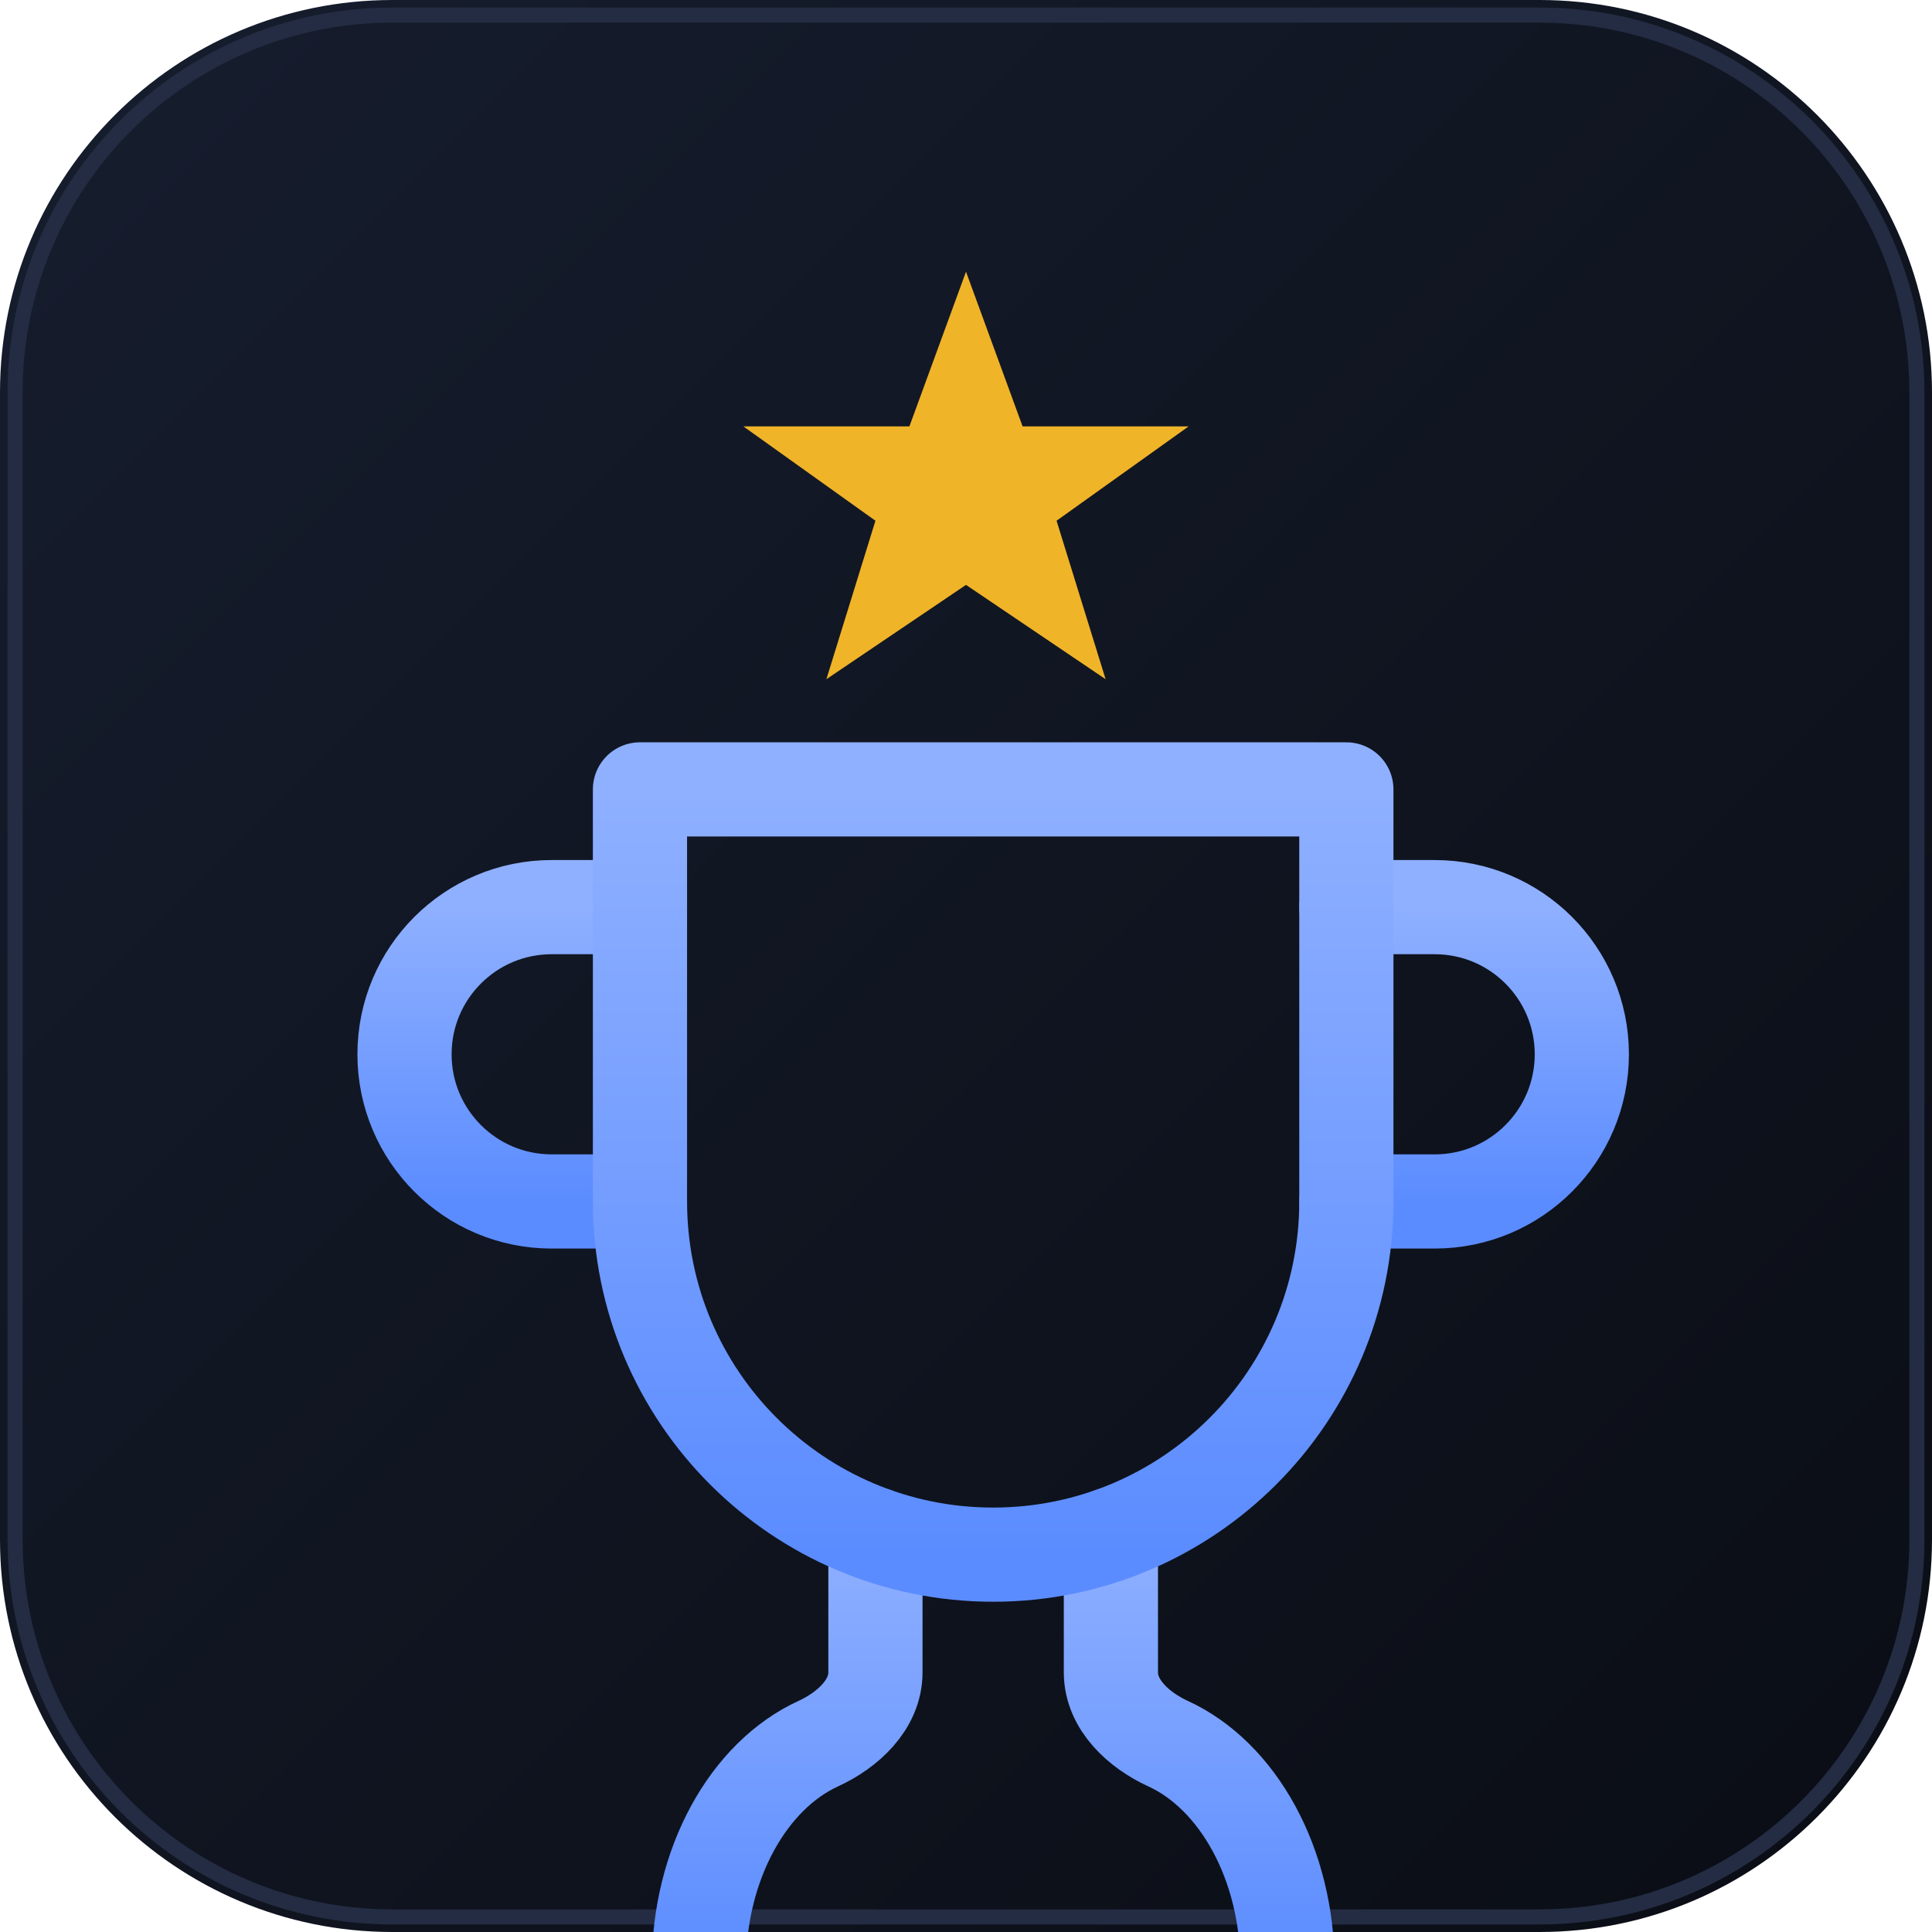
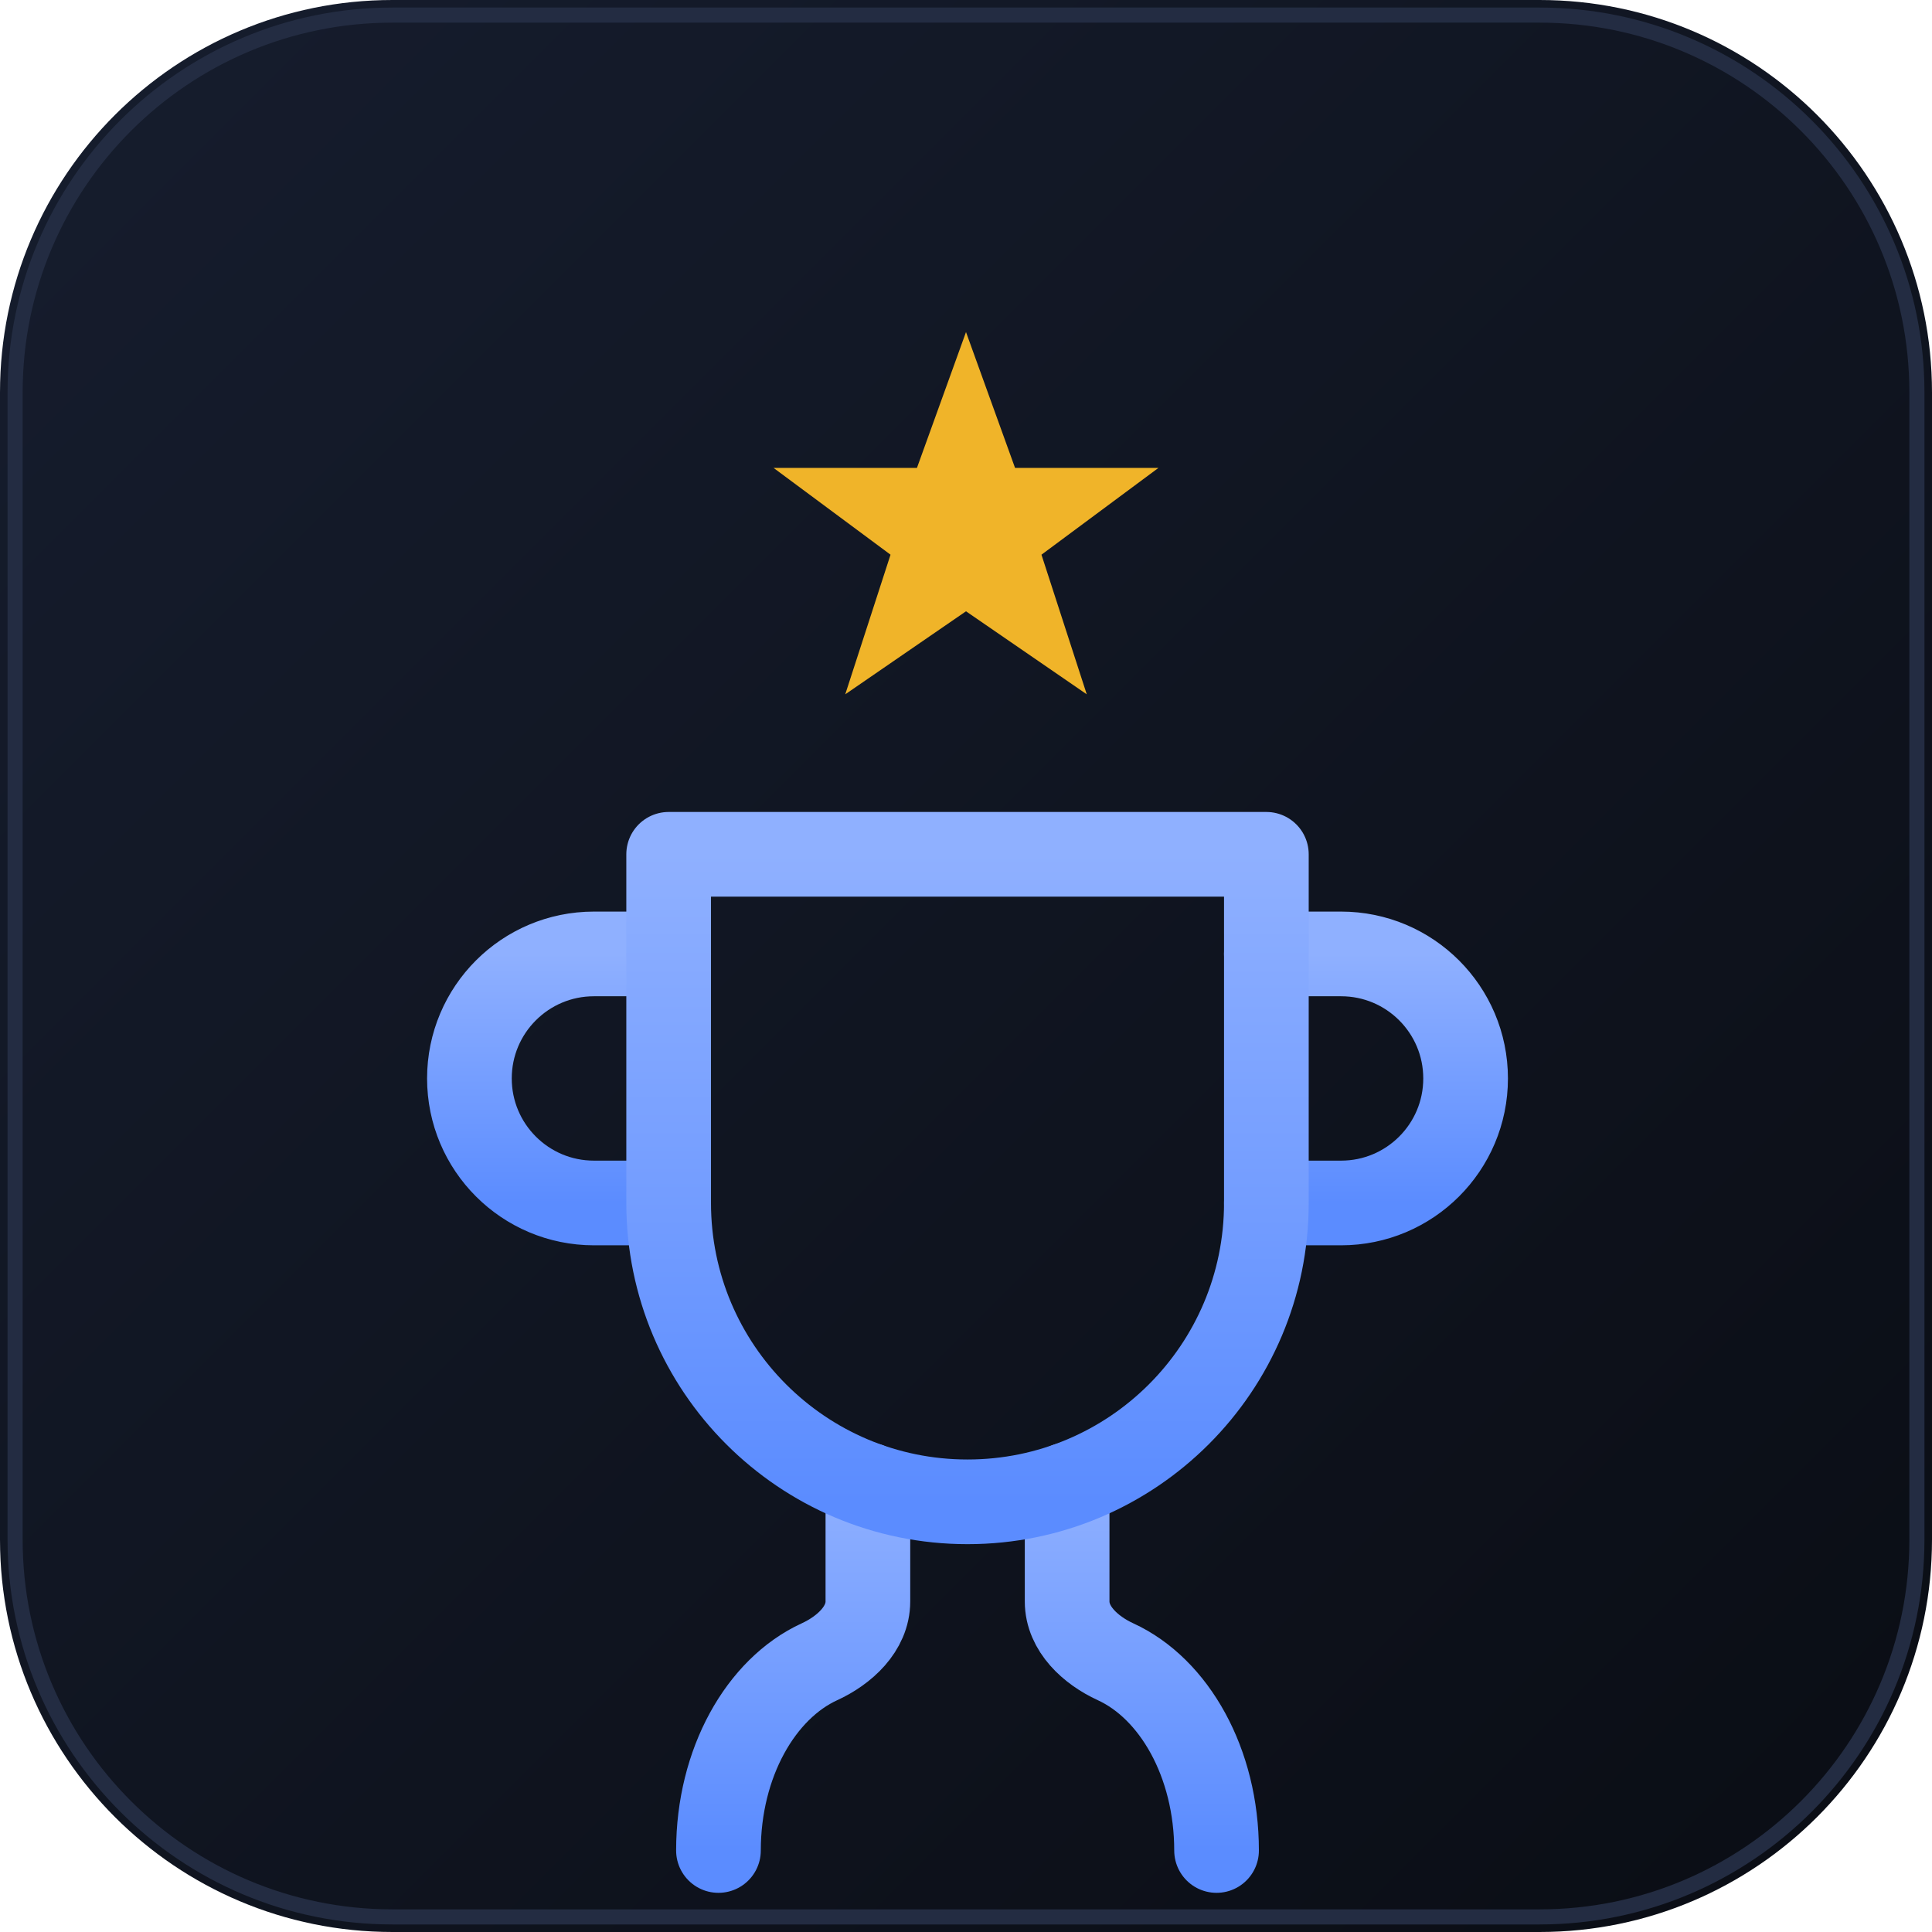
<svg xmlns="http://www.w3.org/2000/svg" viewBox="0 0 512 512" role="img" aria-label="Achievist logo">
  <defs>
    <linearGradient id="bg" x1="0" y1="0" x2="1" y2="1">
      <stop offset="0" stop-color="#161d2e" />
      <stop offset="1" stop-color="#0a0d14" />
    </linearGradient>
    <linearGradient id="trophy" x1="0" y1="0" x2="0" y2="1">
      <stop offset="0" stop-color="#8fb0ff" />
      <stop offset="1" stop-color="#5b8cff" />
    </linearGradient>
  </defs>
  <rect width="512" height="512" rx="104" fill="url(#bg)" />
  <rect x="4" y="4" width="504" height="504" rx="100" fill="none" stroke="#232c42" stroke-width="4" />
-   <polygon points="256,72 271,113 315,113 280,138 293,180 256,155 219,180 232,138 197,113 241,113" fill="#f0b429" />
-   <g transform="translate(76,178) scale(15.6)" fill="none" stroke="url(#trophy)" stroke-width="1.6" stroke-linecap="round" stroke-linejoin="round">
+   <polygon points="256,88 269,124 307,124 276,147 288,184 256,162 224,184 236,147 205,124 243,124" fill="#f0b429" />
+   <g transform="translate(98,200) scale(13.2)" fill="none" stroke="url(#trophy)" stroke-width="1.7" stroke-linecap="round" stroke-linejoin="round">
    <path d="M6 9H4.5a2.5 2.5 0 0 1 0-5H6" />
    <path d="M18 9h1.5a2.5 2.5 0 0 0 0-5H18" />
    <path d="M4 22h16" />
    <path d="M10 14.66V17c0 .55-.47.98-.97 1.21C7.85 18.75 7 20.24 7 22" />
    <path d="M14 14.66V17c0 .55.47.98.97 1.21C16.15 18.75 17 20.24 17 22" />
    <path d="M18 2H6v7a6 6 0 0 0 12 0V2Z" />
  </g>
</svg>
